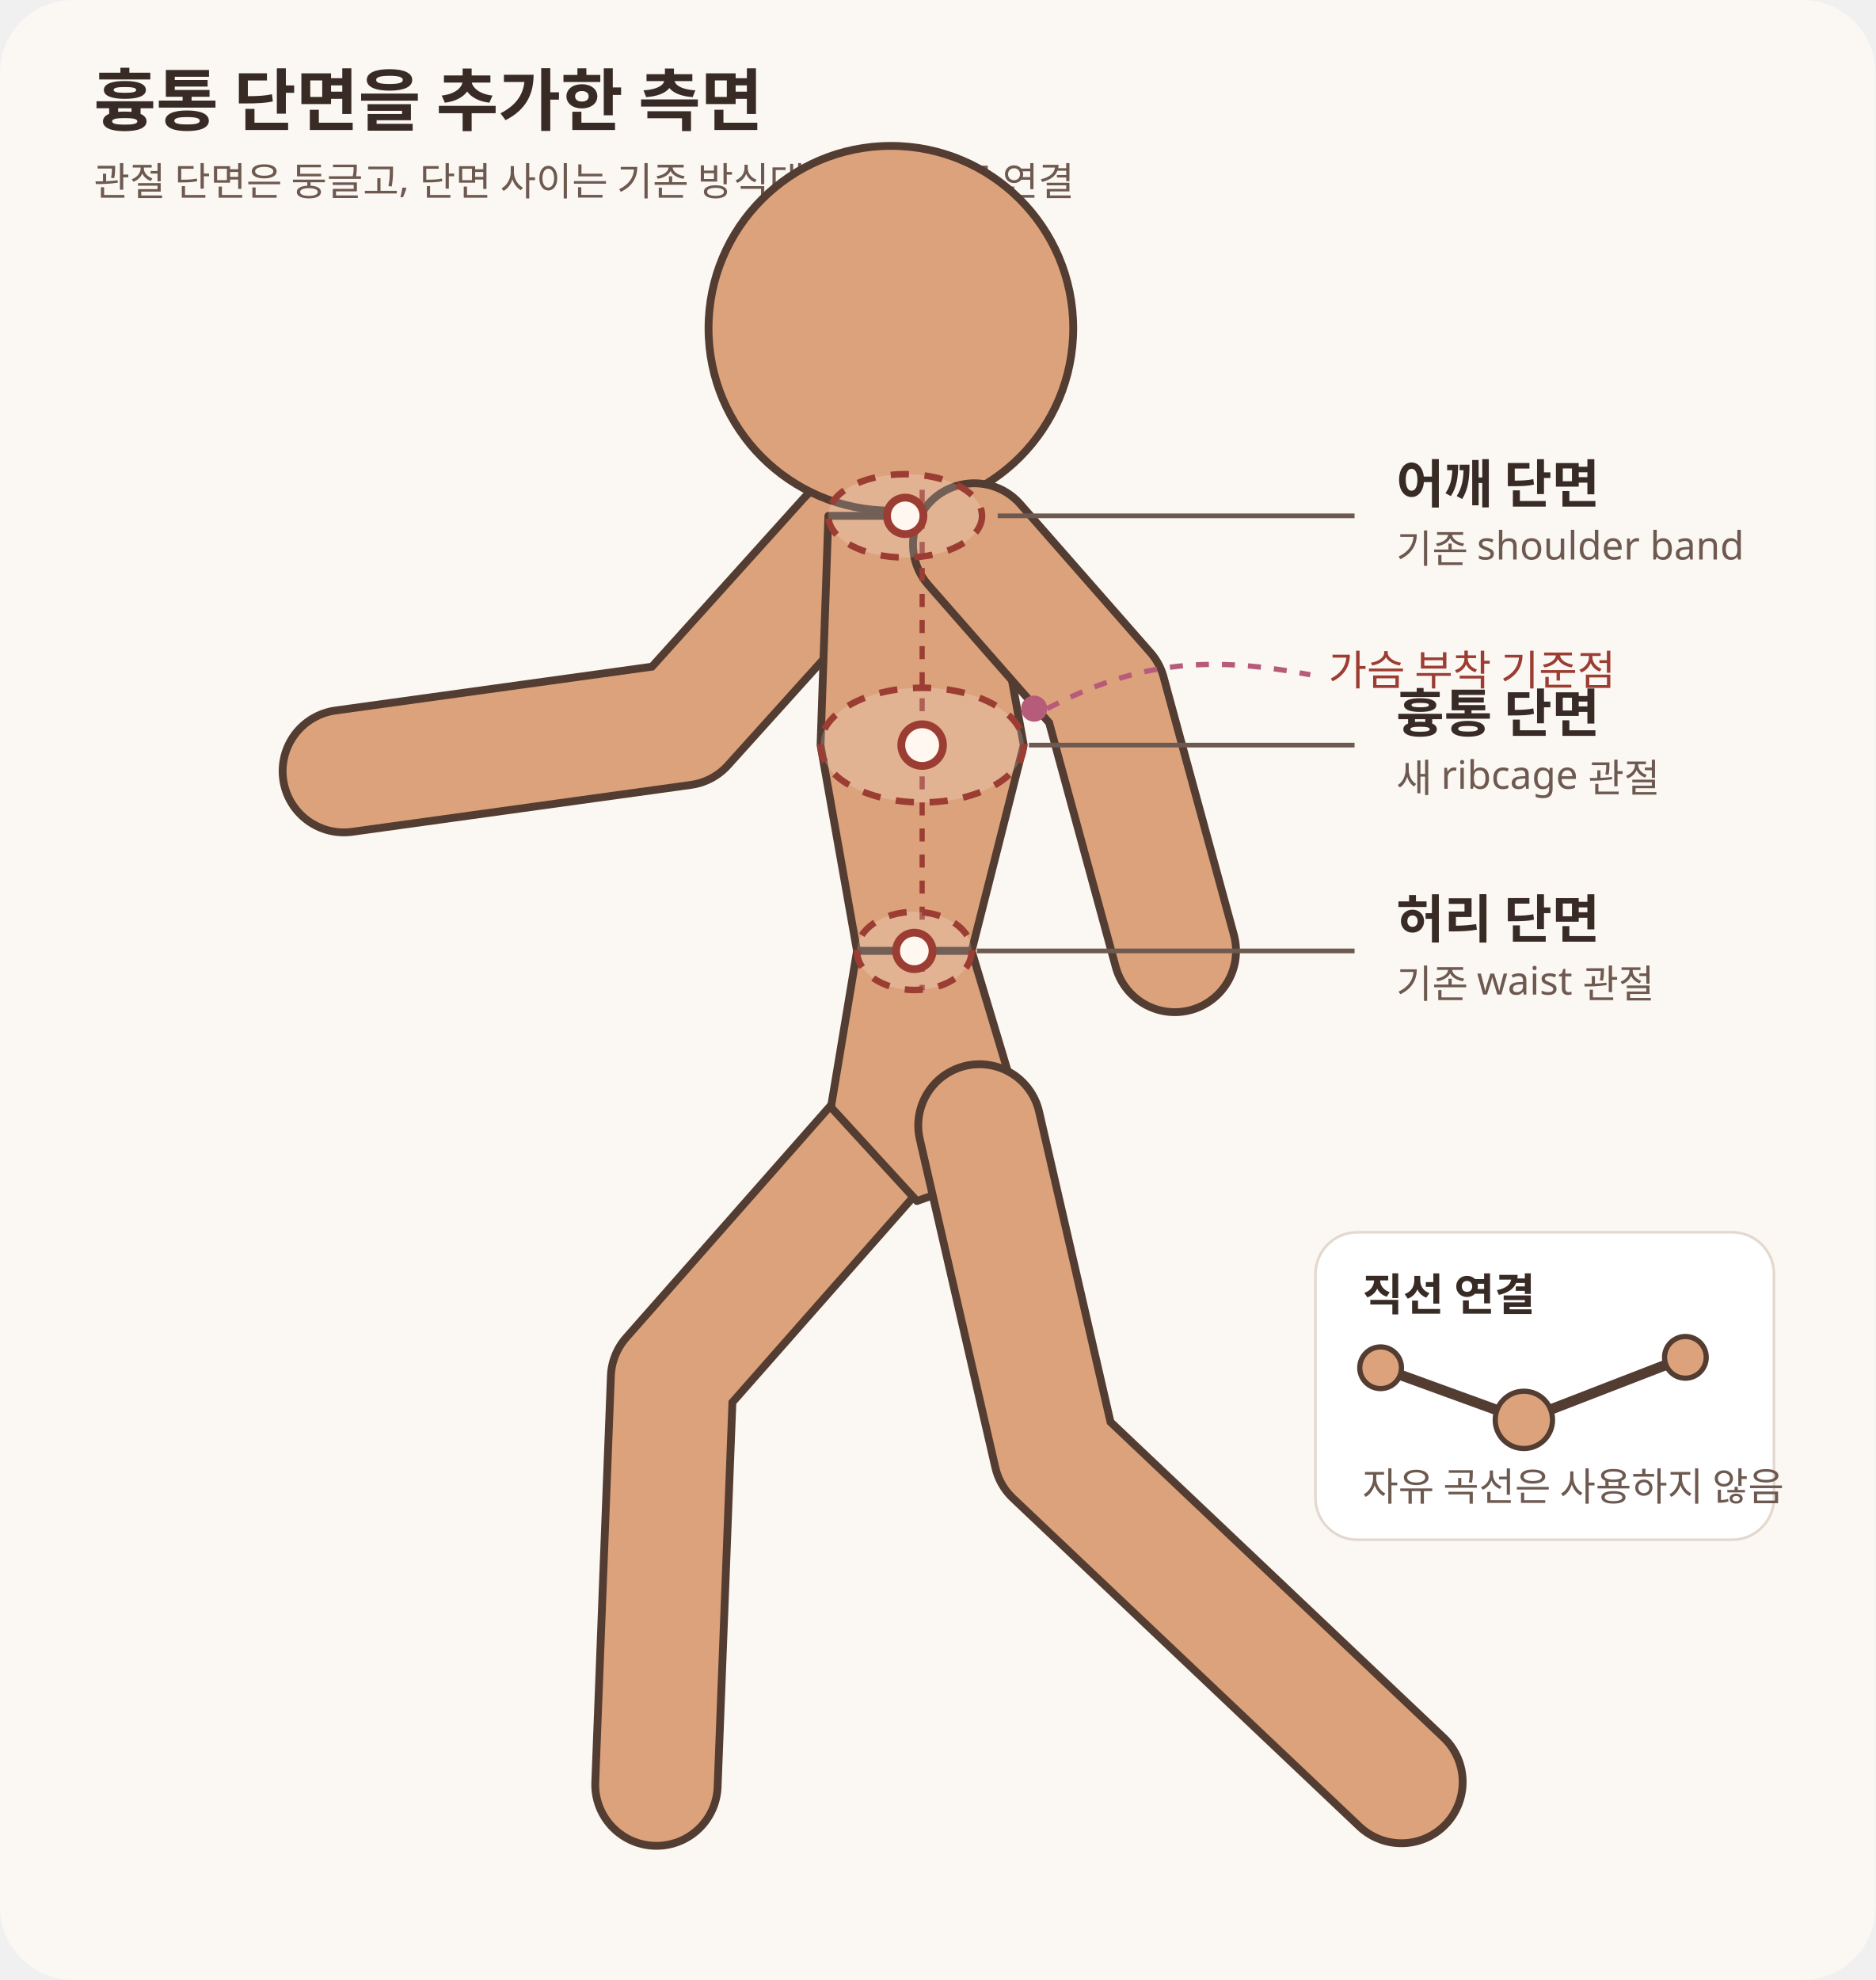
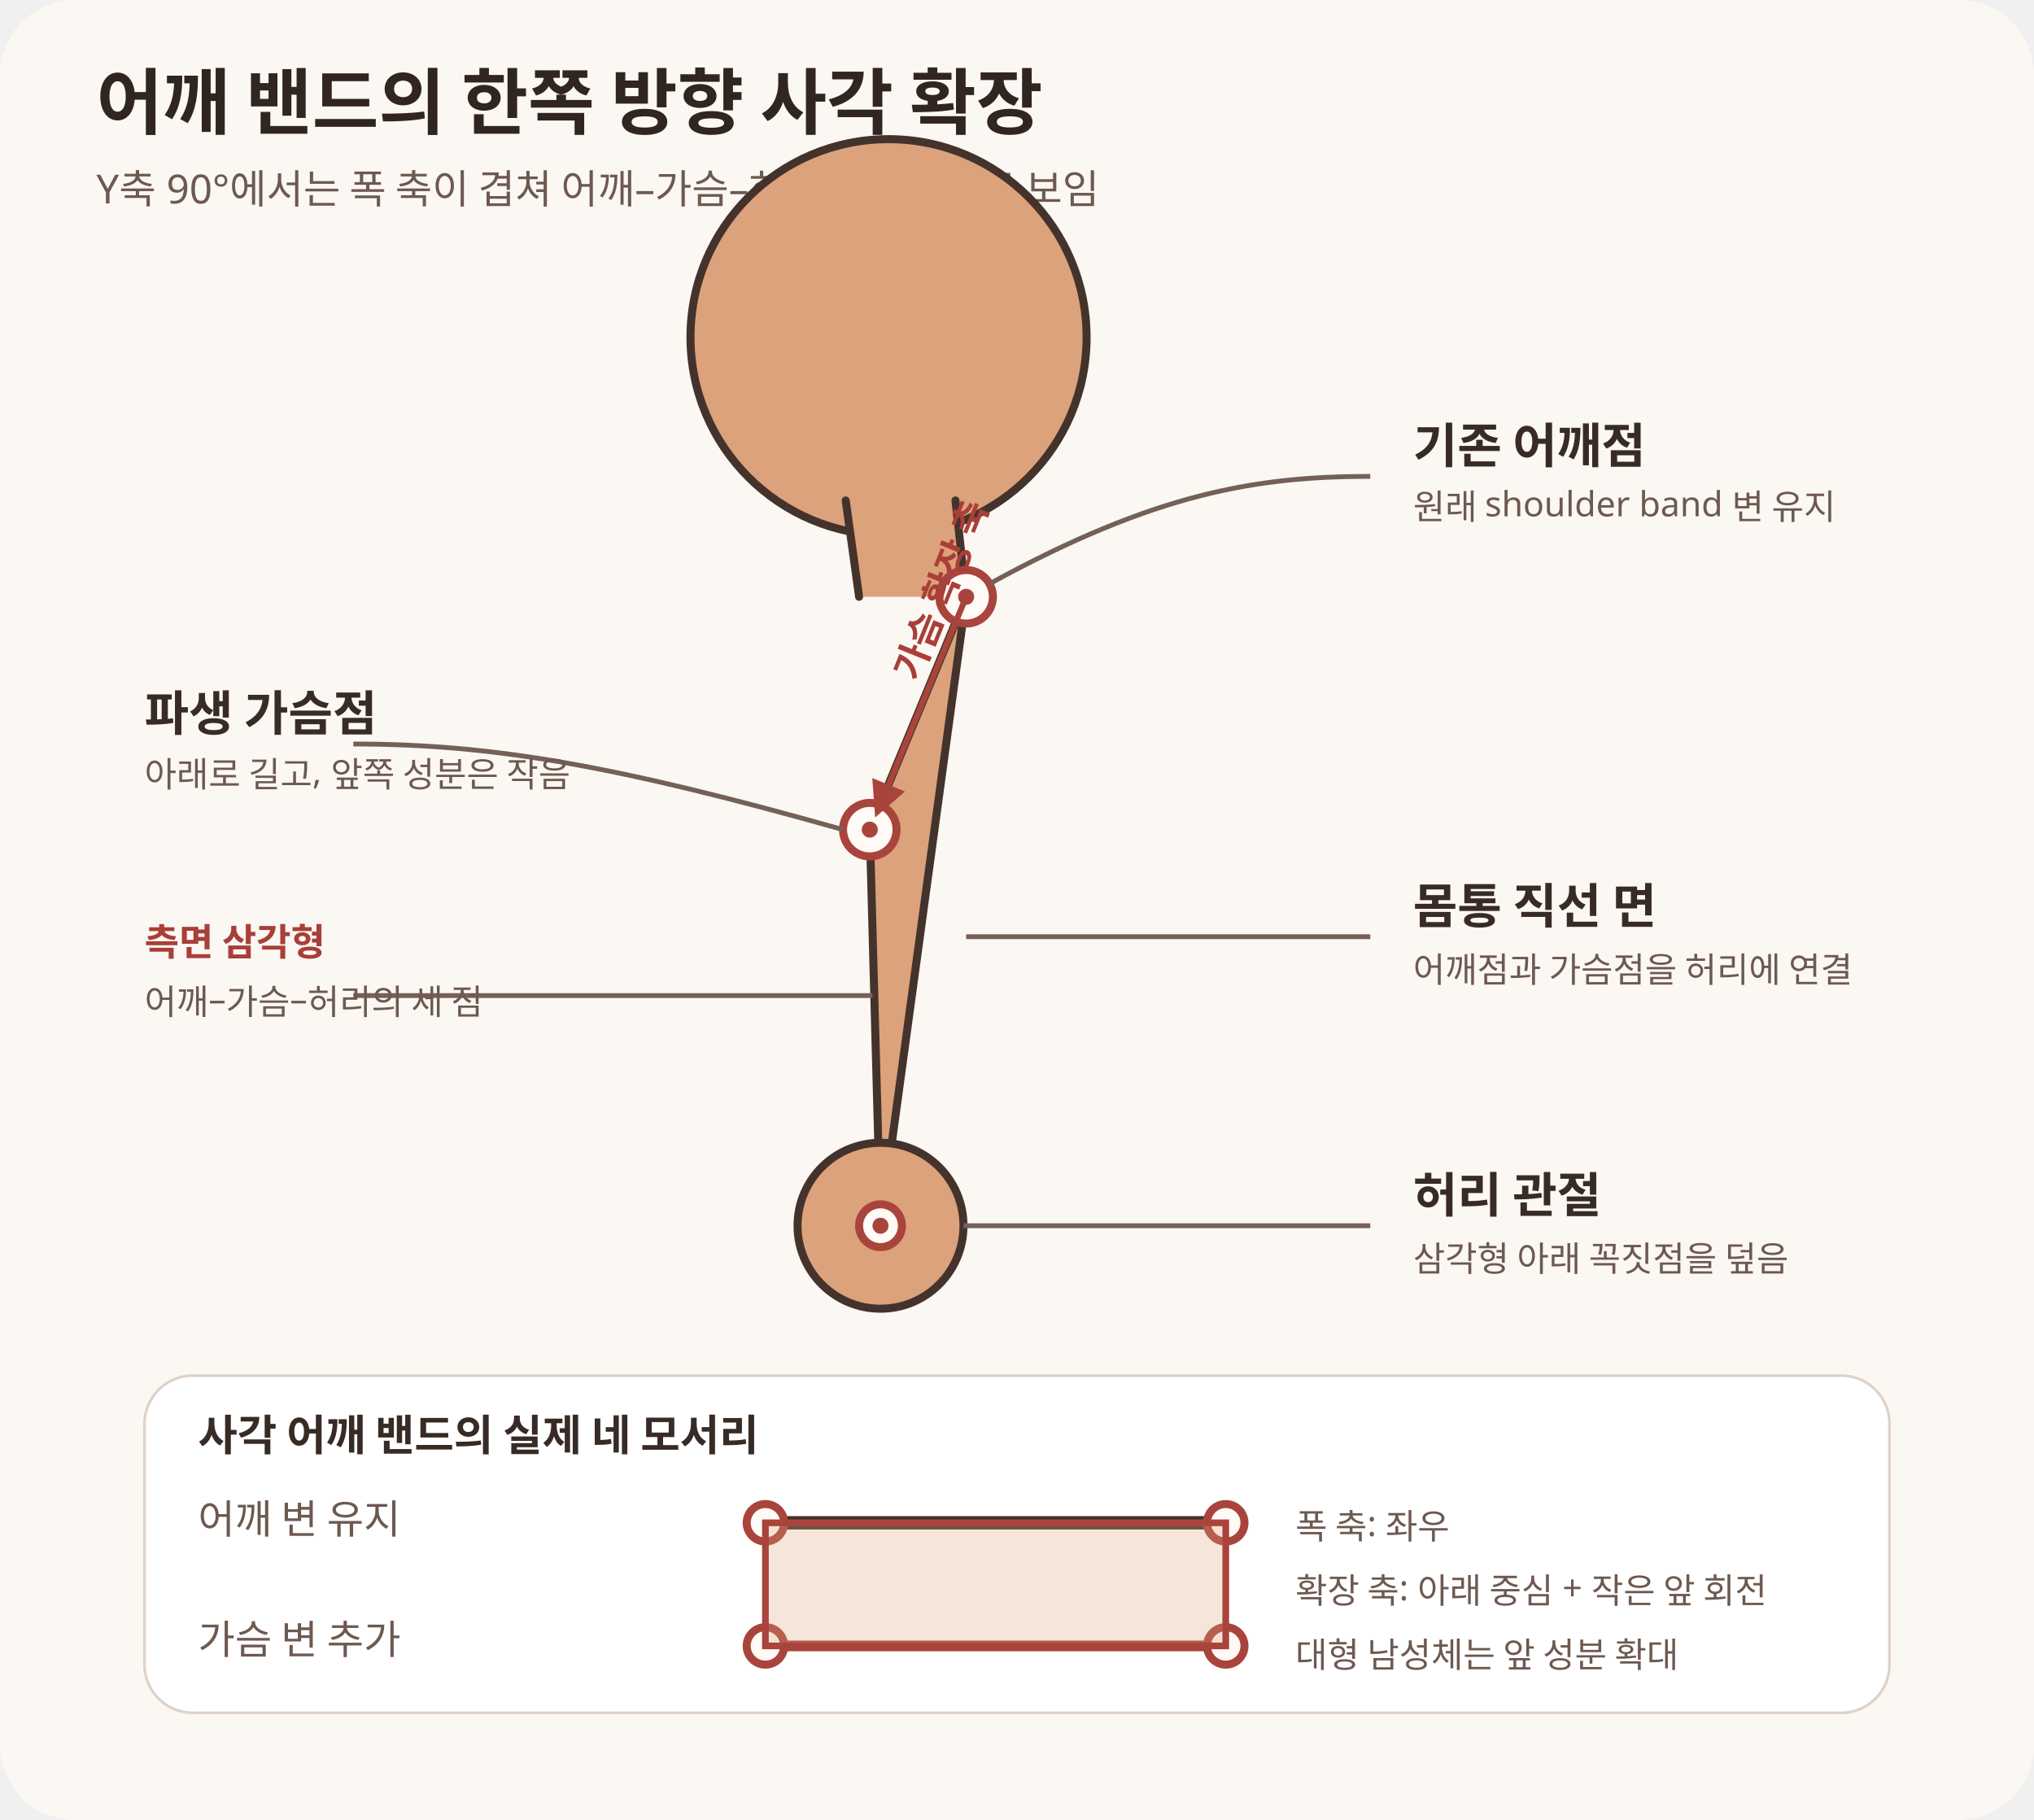
- <svg xmlns="http://www.w3.org/2000/svg" width="720" height="760" viewBox="0 0 720 760" role="img" aria-labelledby="title desc">
+ <svg xmlns="http://www.w3.org/2000/svg" width="760" height="680" viewBox="0 0 760 680" role="img" aria-labelledby="title desc">
  <defs>
    <style>
-       .body { fill: #dca27b; stroke: #533c31; stroke-width: 3; stroke-linejoin: round; }
-       .limb { fill: none; stroke: #dca27b; stroke-width: 44; stroke-linecap: round; stroke-linejoin: round; }
-       .limb-outline { fill: none; stroke: #533c31; stroke-width: 50; stroke-linecap: round; stroke-linejoin: round; }
-       .section { fill: rgba(255,255,255,.18); stroke: #9c3d33; stroke-width: 2.5; stroke-dasharray: 7 6; }
-       .axis { stroke: #9c3d33; stroke-width: 2; stroke-dasharray: 5 5; }
-       .joint { fill: #fff7f0; stroke: #9c3d33; stroke-width: 3; }
-       .label { font: 600 20px system-ui, sans-serif; fill: #382b26; }
+       .fill { fill: #dca27b; }
+       .outline { fill: none; stroke: #44332c; stroke-width: 3; stroke-linecap: round; stroke-linejoin: round; }
+       .hidden { fill: none; stroke: #80695f; stroke-width: 2; stroke-dasharray: 6 5; }
+       .surface { fill: #dca27b; fill-opacity: .28; stroke: #a9443c; stroke-width: 2.5; }
+       .axis { fill: none; stroke: #a9443c; stroke-width: 2.2; marker-end: url(#arrow-red); }
+       .joint { fill: #fffaf5; stroke: #a9443c; stroke-width: 3; }
+       .core { fill: #a9443c; }
+       .leader { fill: none; stroke: #756058; stroke-width: 1.8; }
+       .title { font: 700 27px system-ui, sans-serif; fill: #302521; }
+       .label { font: 650 18px system-ui, sans-serif; fill: #382b26; }
      .sub { font: 15px system-ui, sans-serif; fill: #6d5950; }
-       .note { font: 16px system-ui, sans-serif; fill: #9c3d33; }
-       .leader { fill: none; stroke: #6d5950; stroke-width: 1.8; }
+       .small { font: 13px system-ui, sans-serif; fill: #6d5950; }
+       .accent { font: 650 14px system-ui, sans-serif; fill: #a83f38; }
    </style>
+     <marker id="arrow-red" viewBox="0 0 10 10" refX="8" refY="5" markerWidth="6" markerHeight="6" orient="auto-start-reverse">
+       <path d="M 0 0 L 10 5 L 0 10 Z" fill="#a9443c" />
+     </marker>
  </defs>
-   <rect width="720" height="760" rx="28" fill="#fbf7f2" />
-   <text x="36" y="48" class="label" style="font-size:26px">흉통 단면을 추가한 측면</text>
-   <text x="36" y="75" class="sub">관절 단면은 둥글고, 단면 사이는 기존 방식대로 직선으로 연결</text>
-   <path class="limb-outline" d="M326 207 L262 278 L132 296" />
-   <path class="limb" d="M326 207 L262 278 L132 296" />
-   <path class="limb-outline" d="M347 428 L258 529 L252 685" />
-   <path class="limb" d="M347 428 L258 529 L252 685" />
-   <path class="limb-outline" style="stroke-width:34" d="M346 155 L351 195" />
-   <path class="limb" style="stroke-width:29" d="M346 155 L351 195" />
-   <circle class="body" cx="342" cy="126" r="70" />
-   <polygon class="body" points="318,198 377,198 393,286 373,365 329,365 315,286" />
-   <polygon class="body" points="329,365 373,365 397,445 352,461 319,425" />
-   <path class="limb-outline" d="M376 432 L405 558 L538 684" />
-   <path class="limb" d="M376 432 L405 558 L538 684" />
-   <path class="limb-outline" d="M374 209 L424 266 L451 365" />
-   <path class="limb" d="M374 209 L424 266 L451 365" />
-   <line class="axis" x1="354" y1="188" x2="354" y2="380" />
-   <ellipse class="section" cx="347.5" cy="198" rx="29.5" ry="16" />
-   <ellipse class="section" cx="354" cy="286" rx="39" ry="22" />
-   <ellipse class="section" cx="351" cy="365" rx="22" ry="15" />
-   <circle class="joint" cx="347.5" cy="198" r="7" />
-   <circle class="joint" cx="354" cy="286" r="8" />
-   <circle class="joint" cx="351" cy="365" r="7" />
-   <path class="leader" d="M383 198 H520" />
-   <text x="536" y="193" class="label">어깨 단면</text>
-   <text x="536" y="216" class="sub">기존 shoulder band</text>
-   <path class="leader" d="M395 286 H520" />
-   <text x="536" y="281" class="label">흉통 단면</text>
-   <text x="536" y="304" class="sub">새 ribcage 관절</text>
-   <path class="leader" d="M375 365 H520" />
-   <text x="536" y="360" class="label">허리 단면</text>
-   <text x="536" y="383" class="sub">기존 waist 관절</text>
-   <circle cx="397" cy="272" r="5" fill="#b65b7a" />
-   <path d="M402 272 C438 253 466 252 503 259" fill="none" stroke="#b65b7a" stroke-width="2" stroke-dasharray="5 5" />
-   <text x="510" y="263" class="note">가슴 부착 기준점</text>
-   <g transform="translate(505 473)">
-     <rect width="176" height="118" rx="16" fill="#fff" stroke="#e4d8ce" />
-     <text x="18" y="30" class="label" style="font-size:17px">직선 연결</text>
-     <path d="M25 52 L80 72 L142 48" fill="none" stroke="#533c31" stroke-width="4" />
-     <circle cx="25" cy="52" r="8" fill="#dca27b" stroke="#533c31" stroke-width="2" />
-     <circle cx="80" cy="72" r="11" fill="#dca27b" stroke="#533c31" stroke-width="2" />
-     <circle cx="142" cy="48" r="8" fill="#dca27b" stroke="#533c31" stroke-width="2" />
-     <text x="18" y="103" class="sub">자유 곡선은 사용하지 않음</text>
+   <rect width="760" height="680" rx="28" fill="#fbf7f2" />
+   <text x="36" y="48" class="title">어깨 밴드의 한쪽 방향 사각 확장</text>
+   <text x="36" y="76" class="sub">Y축 90°에서는 폭 축이 겹쳐 어깨–가슴–허리 삼각형으로 보임</text>
+   <circle class="fill" cx="332" cy="126" r="74" />
+   <circle class="outline" cx="332" cy="126" r="74" />
+   <polygon class="fill" points="316,187 357,187 361,223 321,223" />
+   <path class="outline" d="M 316 187 L 321 223 M 357 187 L 361 223" />
+   <polygon class="fill" points="361,223 325,310 329,458" />
+   <path class="outline" d="M 361 223 L 325 310 L 329 458 Z" />
+   <circle class="fill" cx="329" cy="458" r="31" />
+   <circle class="outline" cx="329" cy="458" r="31" />
+   <circle class="joint" cx="361" cy="223" r="10" />
+   <circle class="core" cx="361" cy="223" r="3" />
+   <circle class="joint" cx="325" cy="310" r="10" />
+   <circle class="core" cx="325" cy="310" r="3" />
+   <circle class="joint" cx="329" cy="458" r="8" />
+   <circle class="core" cx="329" cy="458" r="3" />
+   <path class="axis" d="M 361 223 L 328 303" />
+   <text x="343" y="255" class="accent" transform="rotate(-68 343 255)">가슴 확장 축</text>
+   <path class="leader" d="M 370 218 C 432 184 470 178 512 178" />
+   <text x="528" y="173" class="label">기존 어깨점</text>
+   <text x="528" y="194" class="small">원래 shoulder band 변 유지</text>
+   <path class="leader" d="M 315 310 C 230 286 184 278 132 278" />
+   <text x="54" y="273" class="label">파생 가슴점</text>
+   <text x="54" y="294" class="small">아래로 길고, 앞쪽 성분은 작음</text>
+   <path class="leader" d="M 361 350 H 512" />
+   <text x="528" y="345" class="label">몸통 직선 면</text>
+   <text x="528" y="367" class="small">어깨점과 가슴점을 허리에 연결</text>
+   <path class="leader" d="M 360 458 H 512" />
+   <text x="528" y="453" class="label">허리 관절</text>
+   <text x="528" y="475" class="small">삼각형 아래 꼭짓점을 덮음</text>
+   <path class="leader" d="M 326 372 H 132" />
+   <text x="54" y="357" class="accent">측면 삼각형</text>
+   <text x="54" y="379" class="small">어깨–가슴–허리의 세 점</text>
+   <g transform="translate(54 514)">
+     <rect width="652" height="126" rx="18" fill="#fff" stroke="#dfd1c7" />
+     <text x="20" y="28" class="label" style="font-size:16px">사각 어깨 밴드의 실제 네 모서리</text>
+     <line x1="232" y1="55" x2="404" y2="55" stroke="#44332c" stroke-width="5" stroke-linecap="round" />
+     <circle class="joint" cx="232" cy="55" r="7" />
+     <circle class="joint" cx="404" cy="55" r="7" />
+     <line x1="232" y1="101" x2="404" y2="101" stroke="#a9443c" stroke-width="4" stroke-linecap="round" />
+     <circle class="joint" cx="232" cy="101" r="7" />
+     <circle class="joint" cx="404" cy="101" r="7" />
+     <line x1="232" y1="55" x2="232" y2="101" class="construction" />
+     <line x1="404" y1="55" x2="404" y2="101" class="construction" />
+     <rect class="surface" x="232" y="55" width="172" height="46" />
+     <text x="20" y="59" class="sub">어깨 변 유지</text>
+     <text x="20" y="104" class="sub">가슴 변 추가</text>
+     <text x="430" y="61" class="small">폭 축: 좌우</text>
+     <text x="430" y="85" class="small">확장 축: 아래 중심 + 작은 앞 회전</text>
+     <text x="430" y="109" class="small">대형 남성체는 앞 성분 확대</text>
  </g>
</svg>
